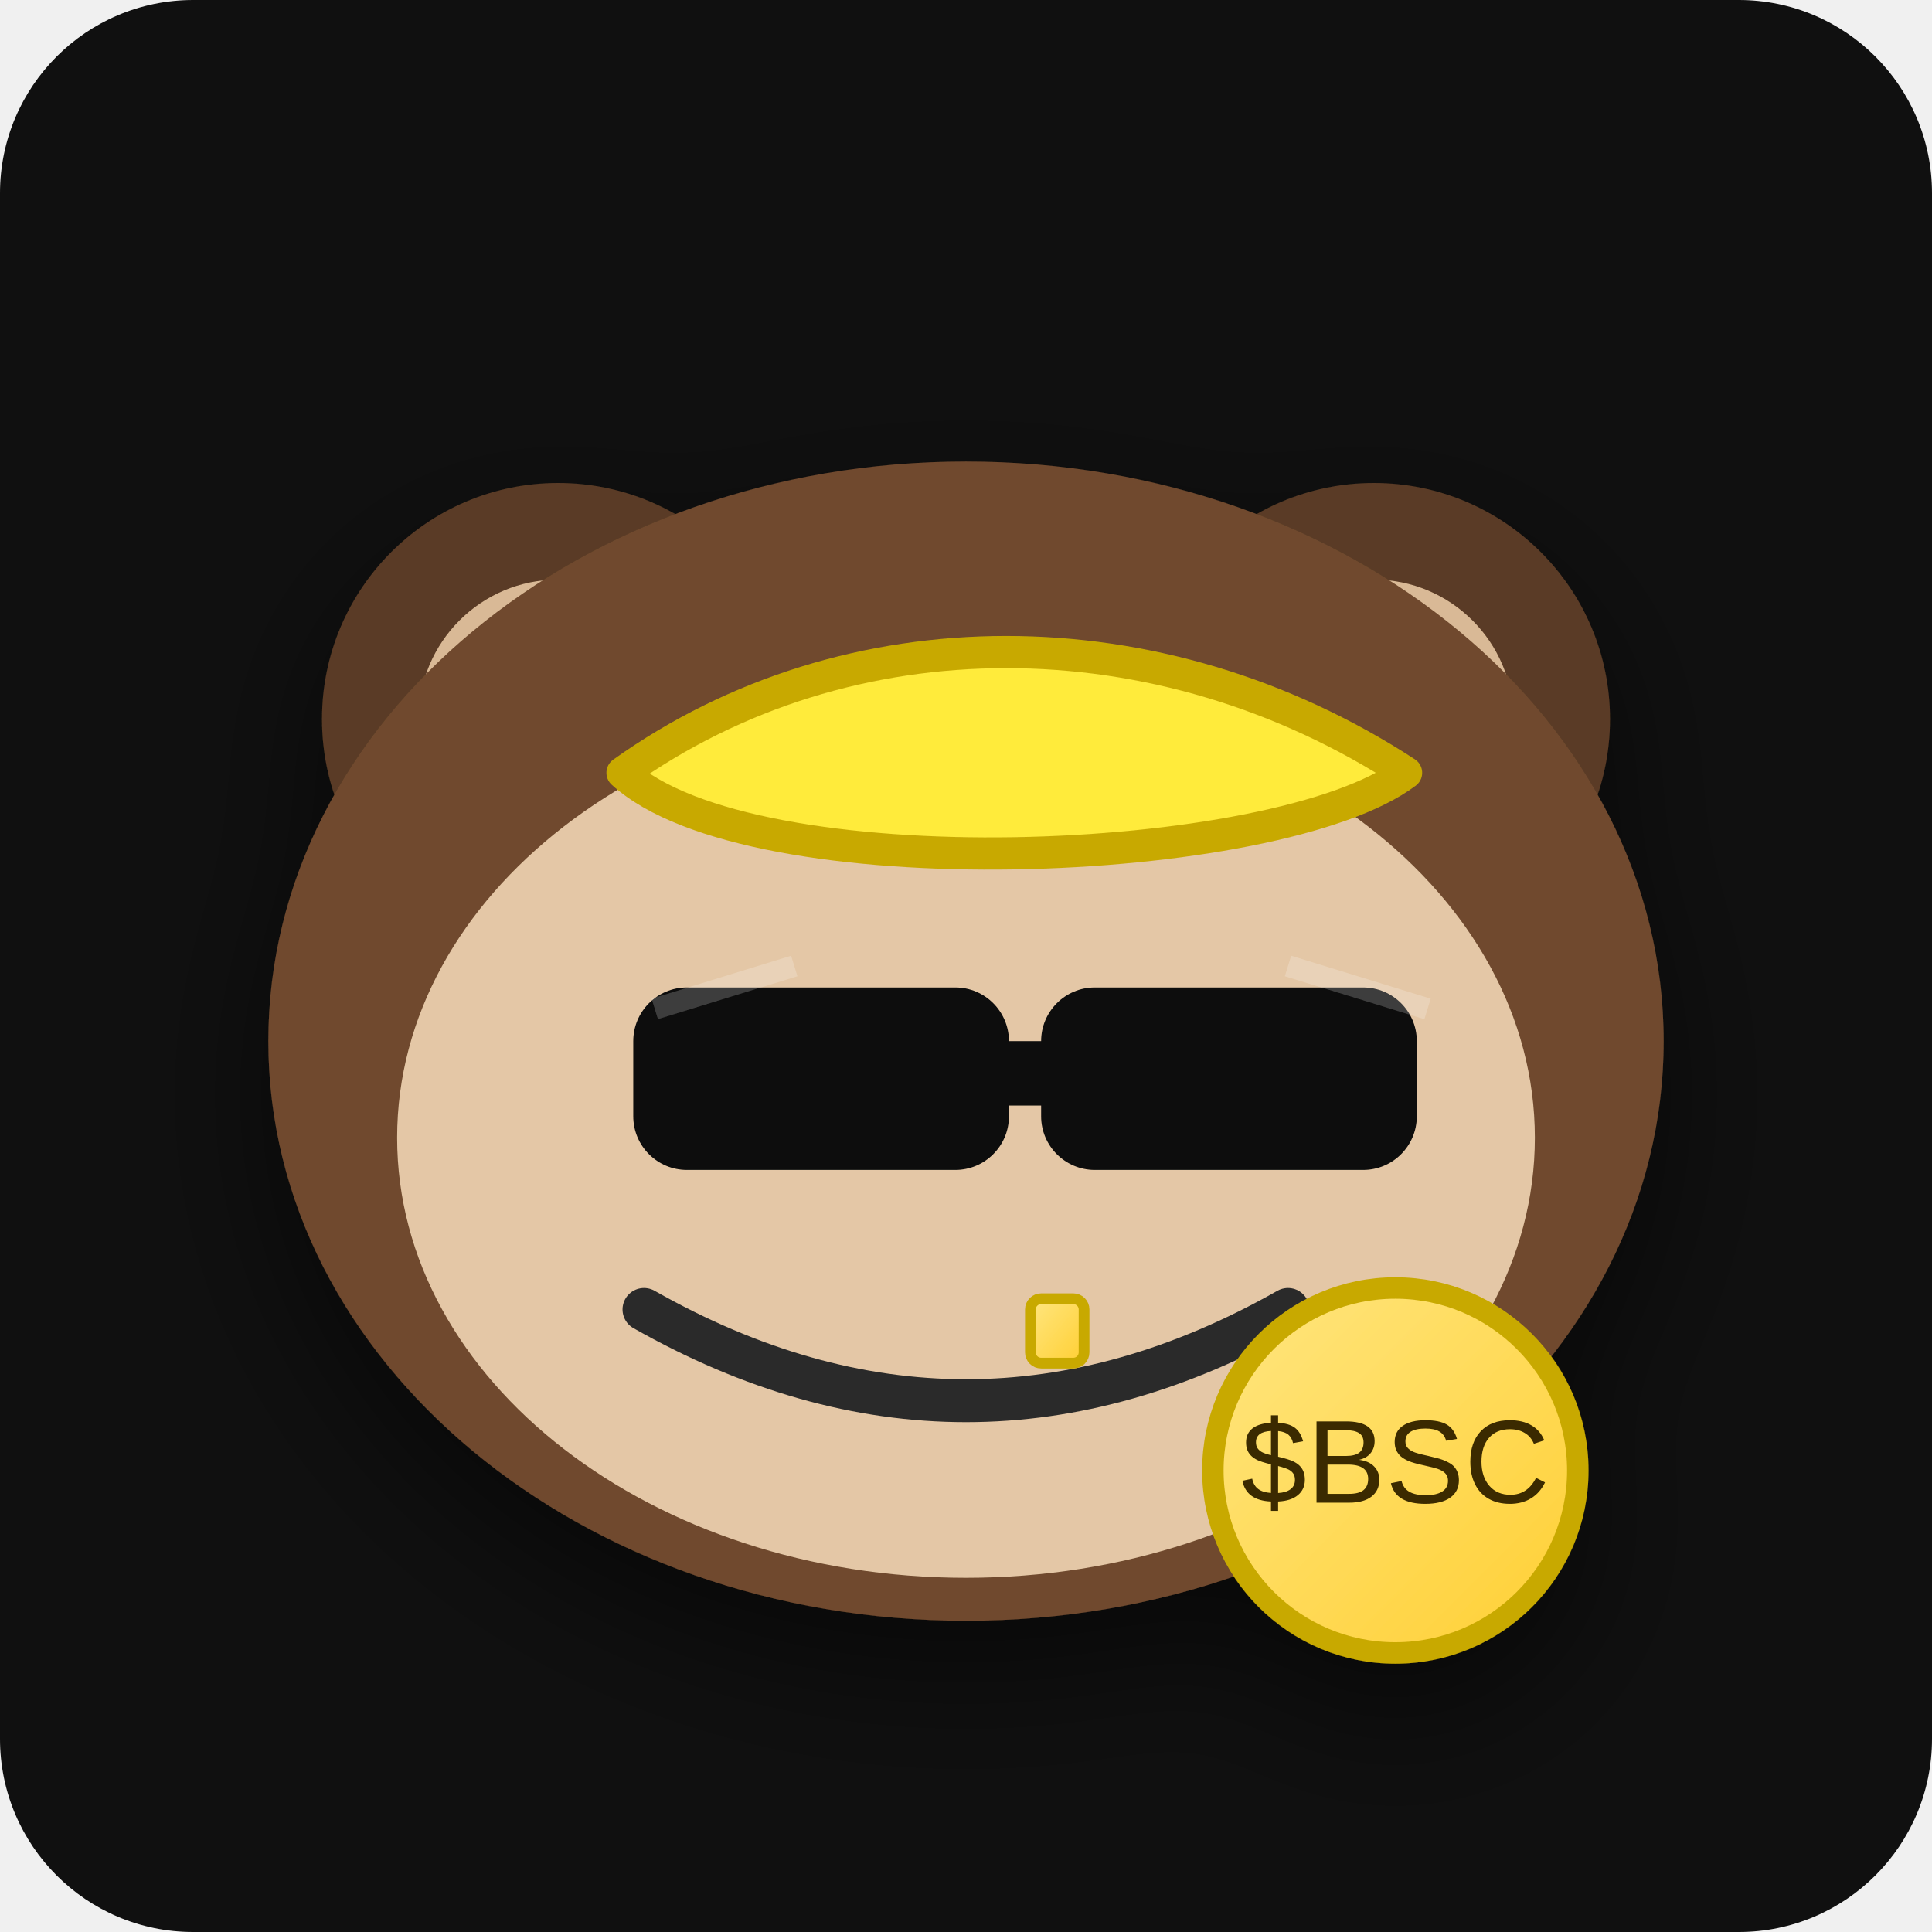
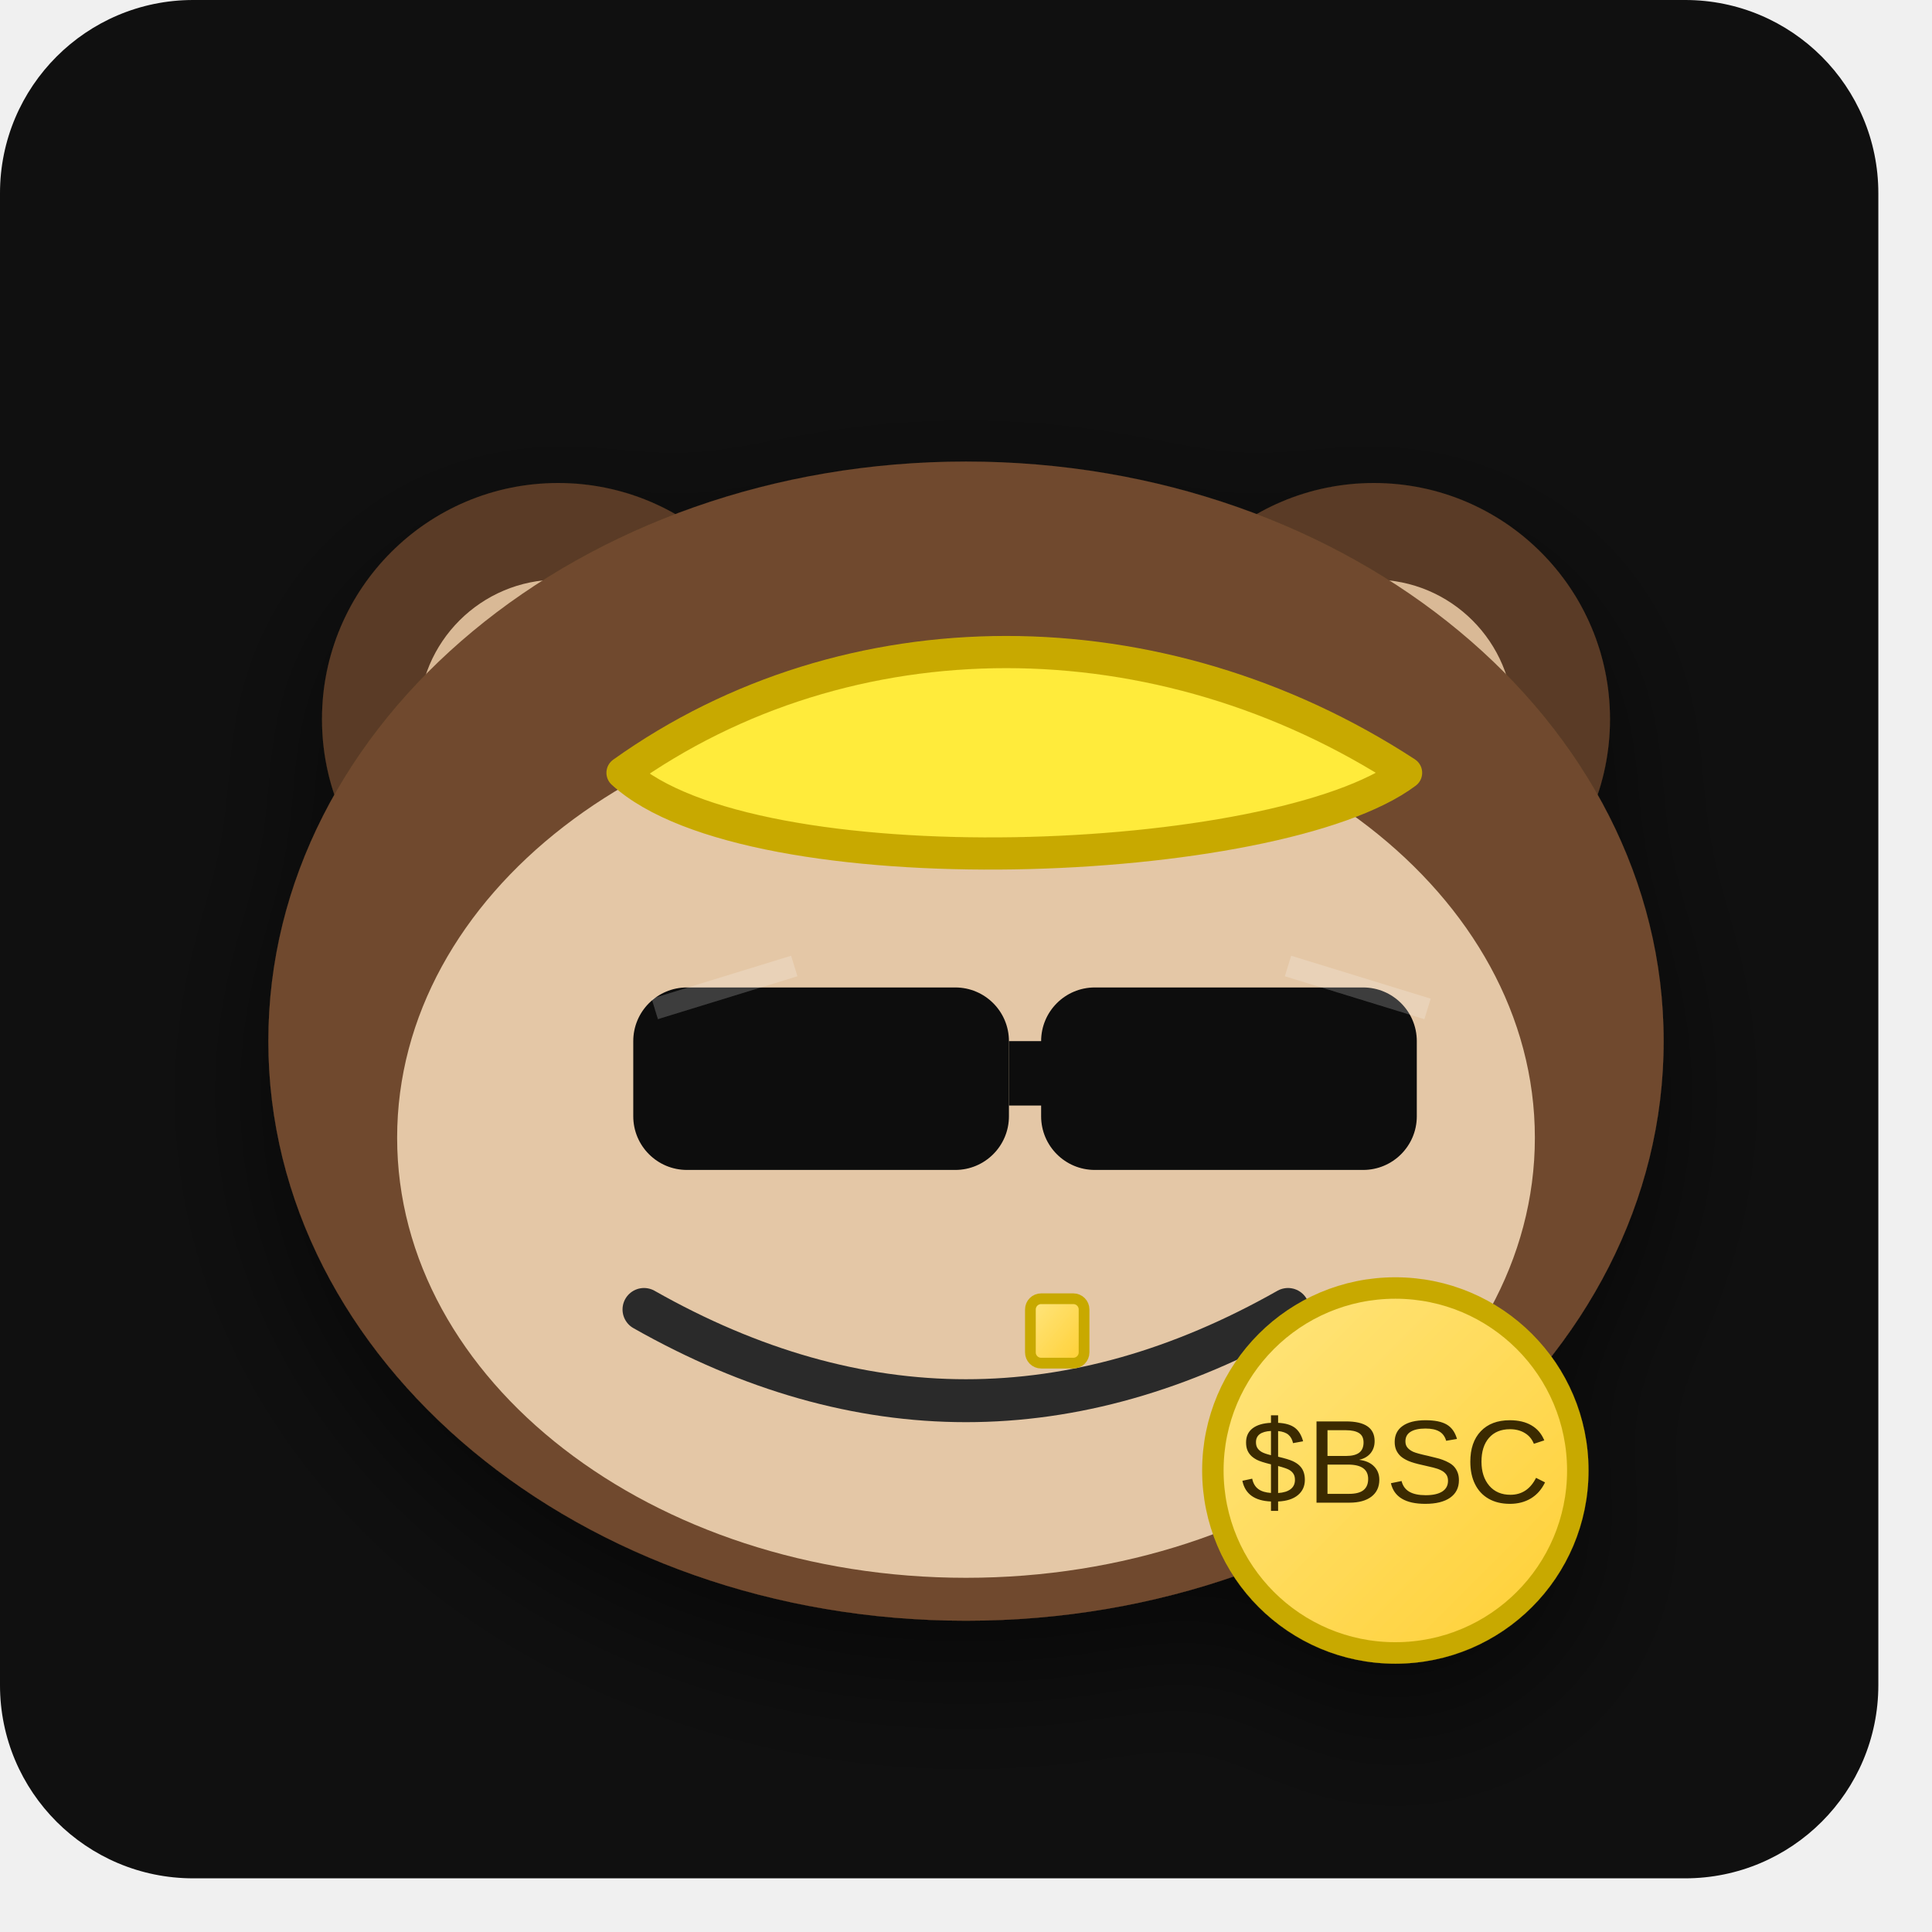
<svg xmlns="http://www.w3.org/2000/svg" viewBox="0 0 360 360">
  <defs>
-     <filter id="shadow" x="-50%" y="-50%" width="180%" height="180%">
+     <filter id="shadow" x="-50%" y="-50%" width="200%" height="200%">
      <feDropShadow dx="0" dy="10" stdDeviation="12" flood-color="#000" flood-opacity=".5" />
    </filter>
    <linearGradient id="shine" x1="0" y1="0" x2="1" y2="1">
      <stop offset="0" stop-color="#ffe680" />
      <stop offset="1" stop-color="#ffcf33" />
    </linearGradient>
  </defs>
-   <rect width="360" height="360" rx="36" fill="#101010" />
+   <rect width="350" height="350" rx="36" fill="#101010" />
  <g filter="url(#shadow)" transform="translate(20,16)">
    <circle cx="84" cy="118" r="44" fill="#5a3b25" />
    <circle cx="236" cy="118" r="44" fill="#5a3b25" />
    <circle cx="84" cy="118" r="26" fill="#d9b996" />
    <circle cx="236" cy="118" r="26" fill="#d9b996" />
    <ellipse cx="160" cy="178" rx="130" ry="108" fill="#6f4a2e" />
    <ellipse cx="160" cy="196" rx="106" ry="82" fill="#e4c7a6" />
    <circle cx="130" cy="186" r="14" fill="#fff" />
    <circle cx="190" cy="186" r="14" fill="#fff" />
    <circle cx="130" cy="186" r="6" fill="#2b2b2b" />
    <circle cx="190" cy="186" r="6" fill="#2b2b2b" />
    <path d="M100 228q60 34 120 0" fill="none" stroke="#2b2b2b" stroke-width="8" stroke-linecap="round" />
    <rect x="172" y="226" width="10" height="12" rx="2" fill="url(#shine)" stroke="#c8a904" stroke-width="2" />
    <path d="M96 128c42-30 100-30 146 0-24 18-122 22-146 0z" fill="#ffeb3b" stroke="#c8a904" stroke-width="6" stroke-linejoin="round" />
    <g>
      <rect x="98" y="168" width="70" height="34" rx="10" fill="#0b0b0b" />
      <rect x="174" y="168" width="70" height="34" rx="10" fill="#0b0b0b" />
      <rect x="168" y="178" width="12" height="12" fill="#0b0b0b" />
      <path d="M102 172l26-8m118 8l-26-8" stroke="#ffffff" stroke-opacity=".2" stroke-width="4" />
    </g>
    <g transform="translate(240,258)">
      <circle cx="0" cy="0" r="34" fill="url(#shine)" stroke="#c8a904" stroke-width="4" />
      <text x="0" y="6" text-anchor="middle" font-family="Impact, system-ui, Arial, sans-serif" font-size="22" fill="#3a2a00">$BSC</text>
    </g>
  </g>
</svg>
